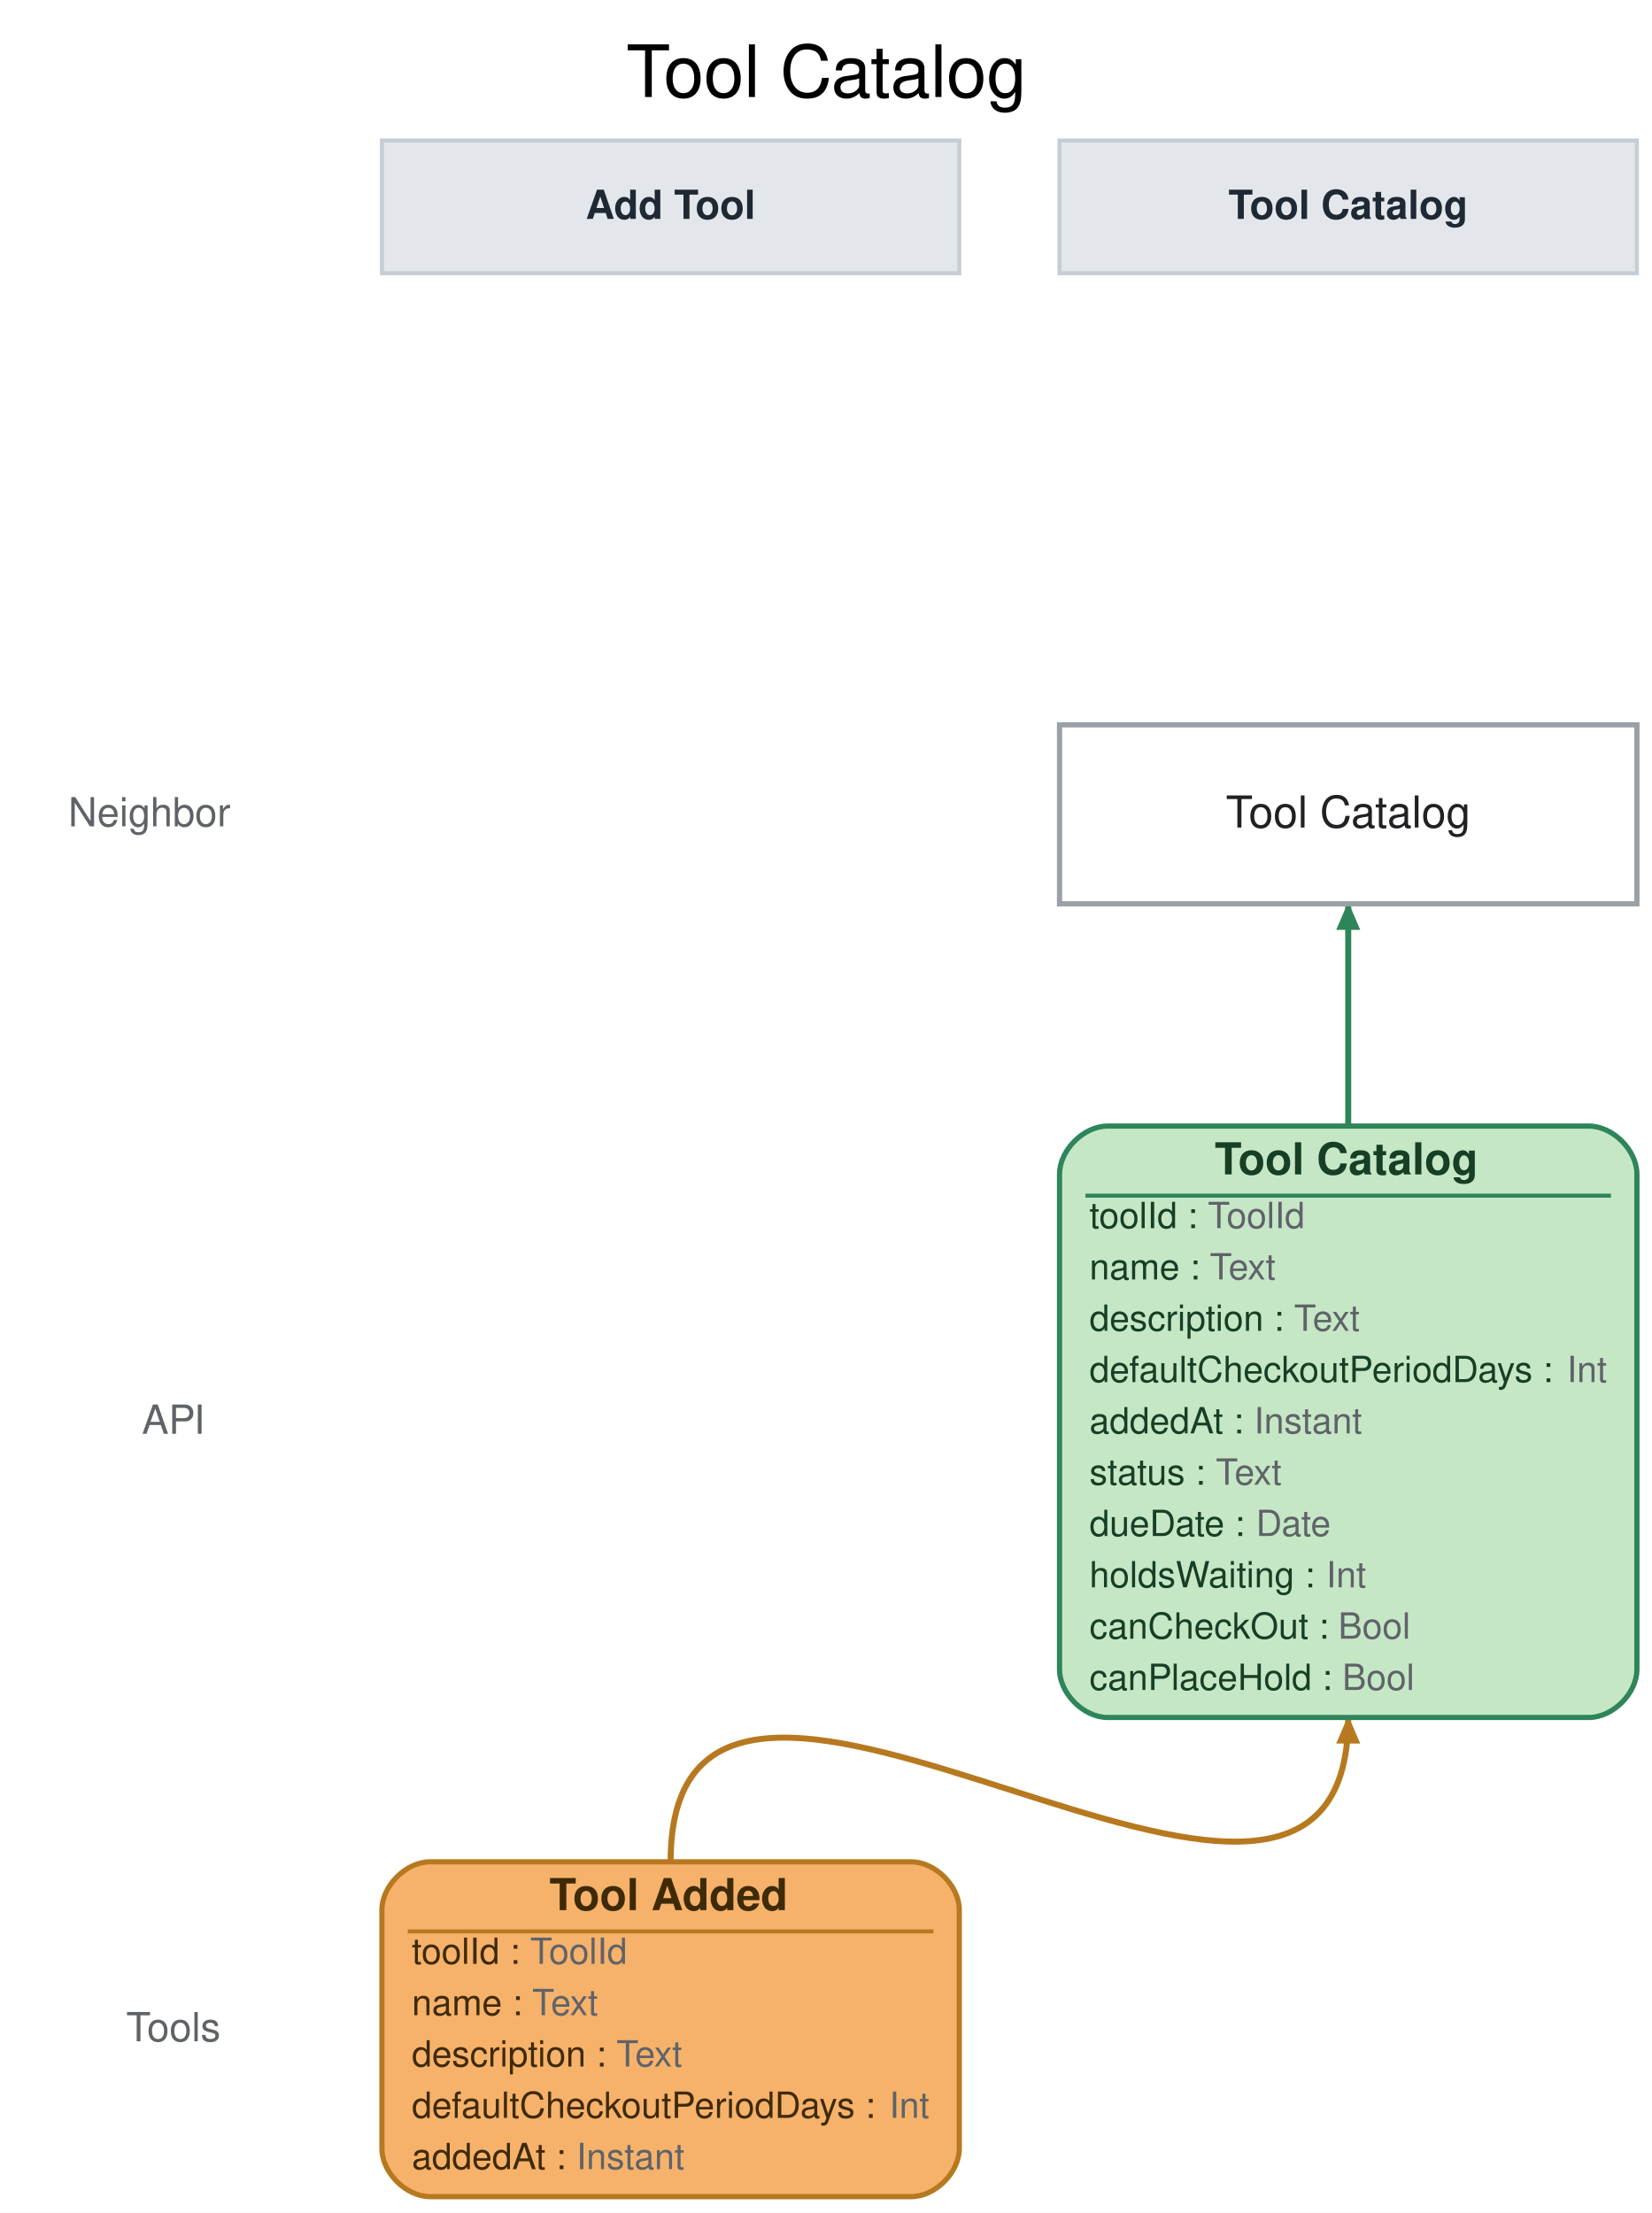
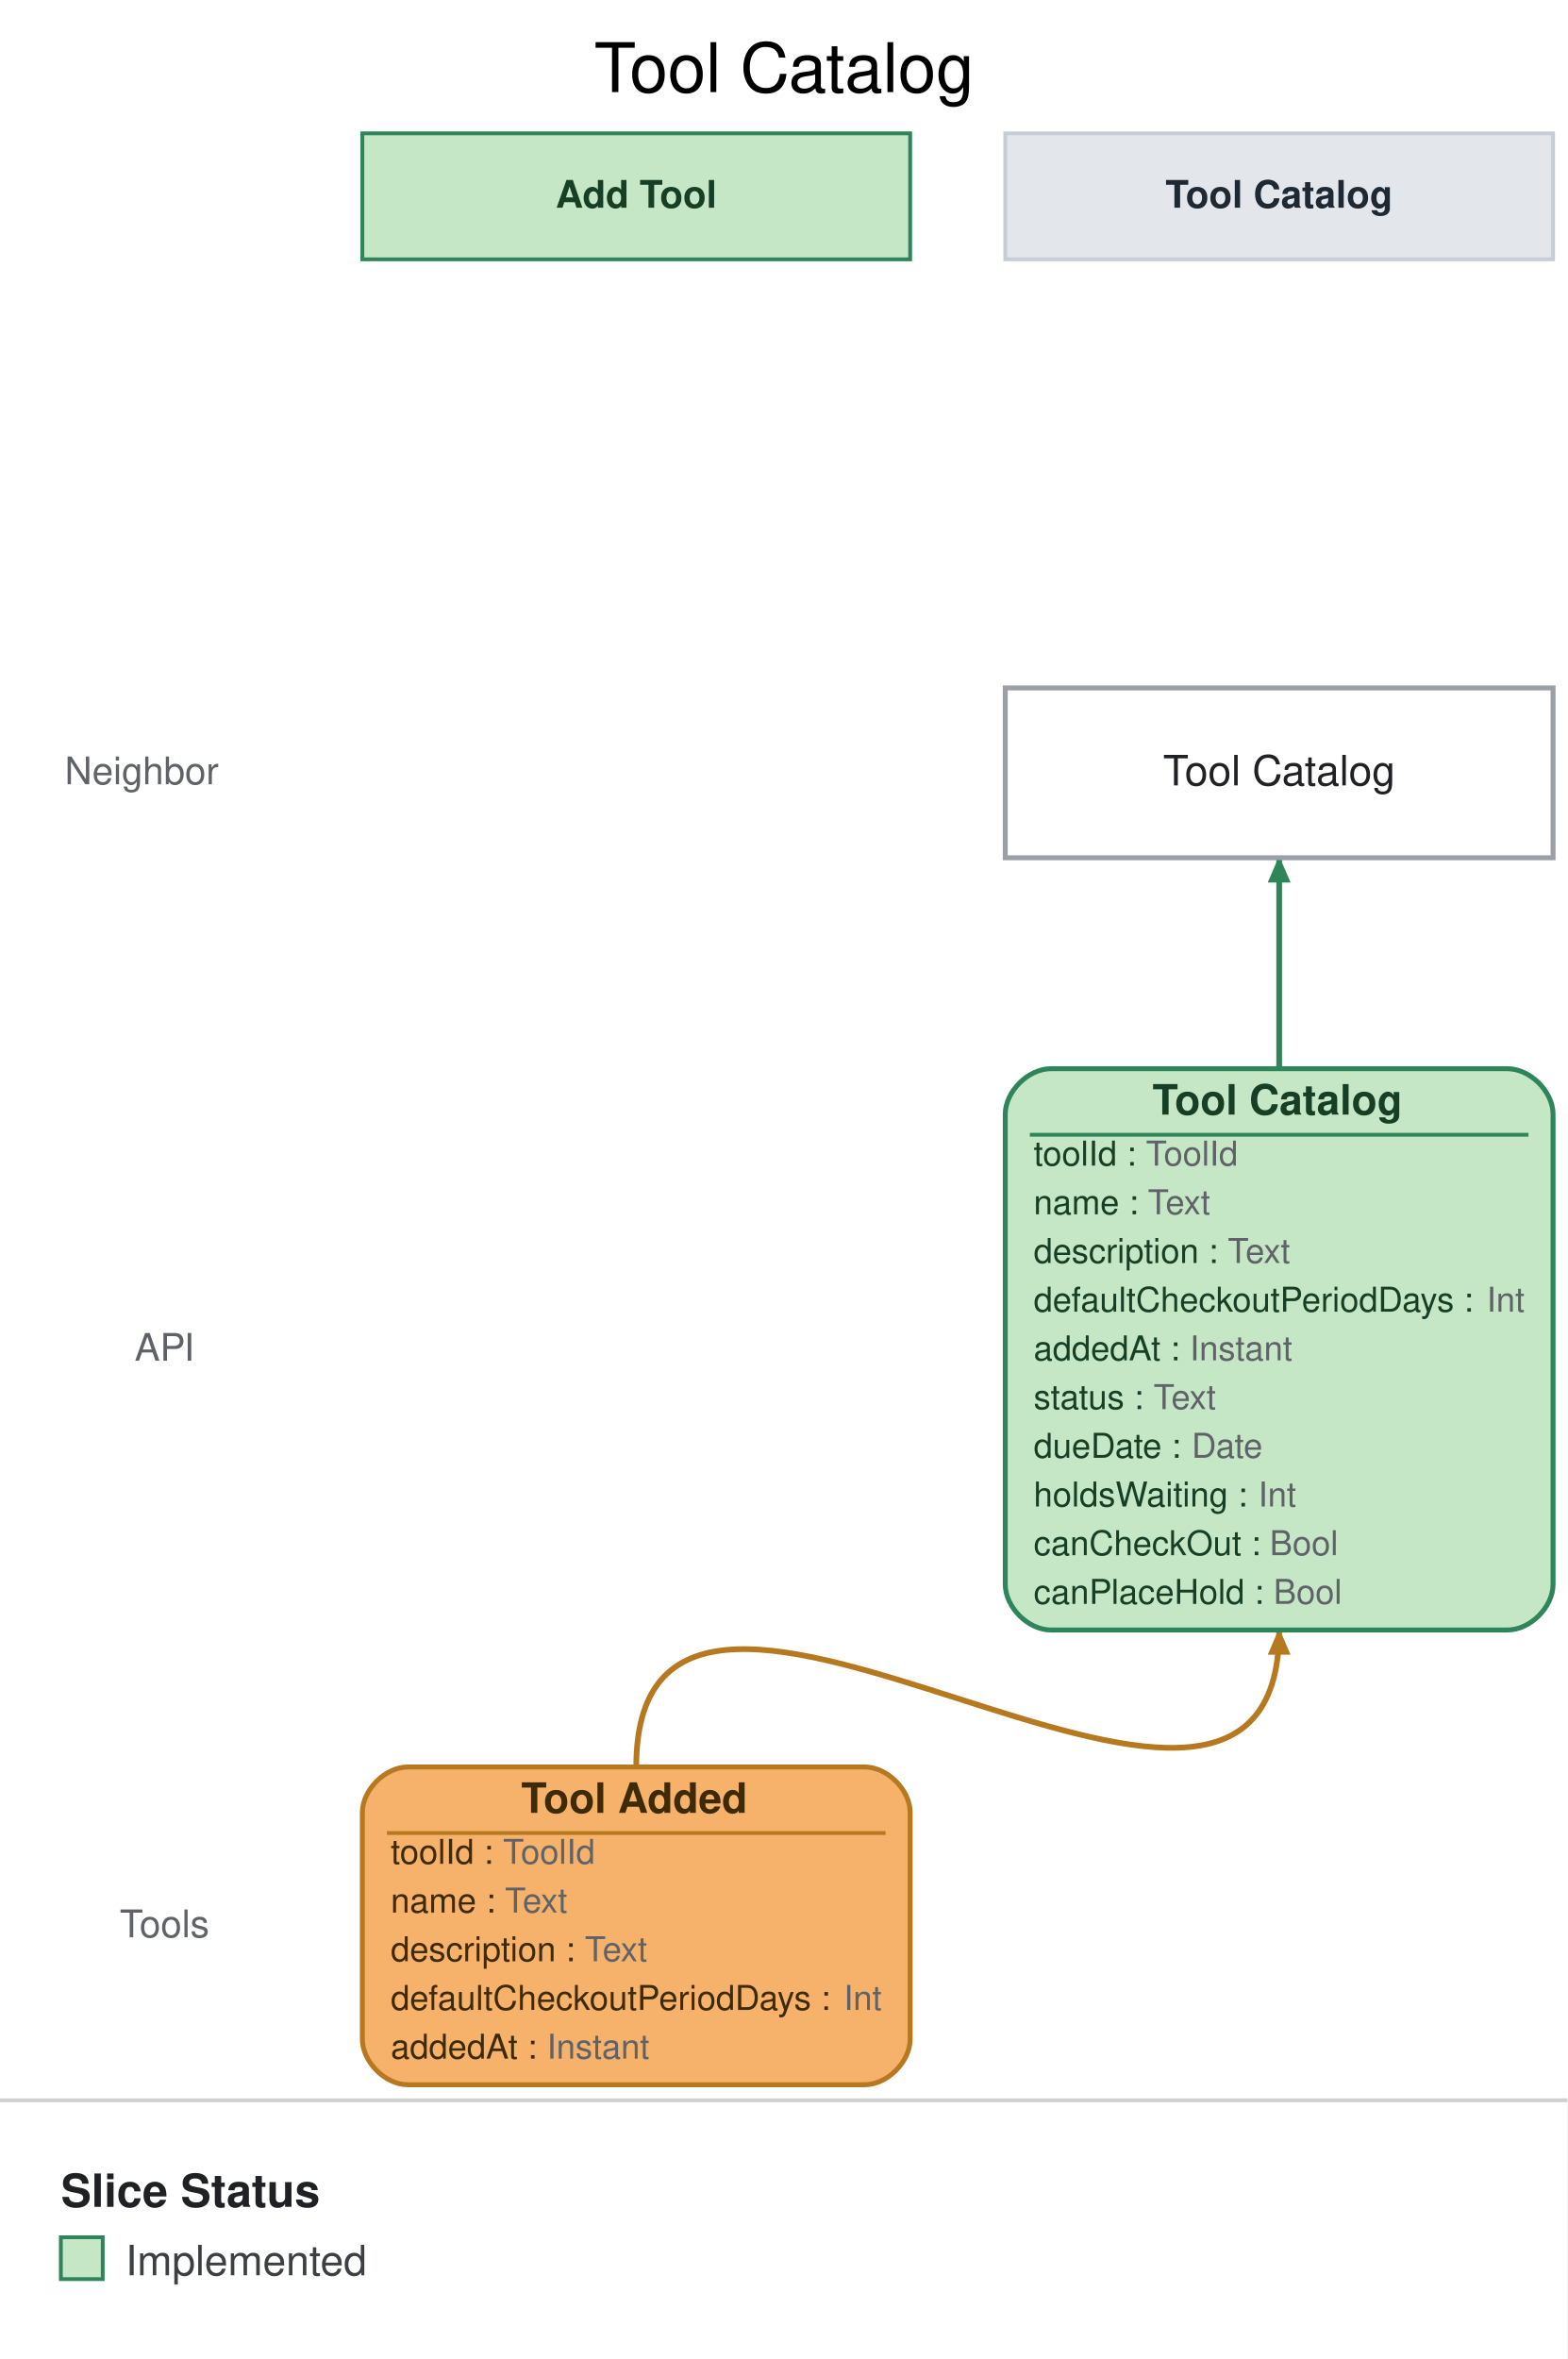
- <svg xmlns="http://www.w3.org/2000/svg" width="412pt" height="552pt" viewBox="0.00 0.00 412.00 552.00">
+ <svg xmlns="http://www.w3.org/2000/svg" width="412pt" height="620pt" viewBox="0.00 0.00 412.00 620">
  <defs>
    <marker id="em-arrow-2F855A" markerWidth="9" markerHeight="9" refX="6.5" refY="3" orient="auto" markerUnits="userSpaceOnUse">
      <path d="M0,0 L7,3 L0,6 Z" fill="#2F855A" />
    </marker>
    <marker id="em-arrow-B7791F" markerWidth="9" markerHeight="9" refX="6.5" refY="3" orient="auto" markerUnits="userSpaceOnUse">
      <path d="M0,0 L7,3 L0,6 Z" fill="#B7791F" />
    </marker>
  </defs>
  <style>.em-slice-dim{opacity:.15;transition:opacity .15s ease}</style>
  <g id="graph0" class="graph" transform="scale(1 1) rotate(0) translate(4 547.92)">
    <polygon fill="white" stroke="none" points="-4,4 -4,-547.92 408.25,-547.92 408.25,4 -4,4" />
    <text xml:space="preserve" text-anchor="middle" x="202.13" y="-523.72" font-family="Helvetica,sans-Serif" font-size="18.00">Tool Catalog</text>
    <g class="em-edges">
      <path fill="none" stroke="#2F855A" stroke-width="1.5" d="M332.25,-267.04 L332.25,-322.48" marker-end="url(#em-arrow-2F855A)" />
      <path fill="none" stroke="#B7791F" stroke-width="1.5" d="M163.25,-83.52 C163.25,-173.52 332.25,-29.52 332.25,-119.52" marker-end="url(#em-arrow-B7791F)" />
    </g>
    <g id="node1" class="node">
</g>
    <g id="node2" class="node">
      <text xml:space="preserve" text-anchor="middle" x="33.25" y="-341.8" font-family="Helvetica,sans-Serif" font-size="10.00" fill="#5f6368">Neighbor</text>
    </g>
    <g id="node5" class="node">
-       <polygon fill="#e3e7eb" stroke="#c7cdd4" points="235.25,-512.88 91.25,-512.88 91.25,-479.76 235.25,-479.76 235.25,-512.88" />
-       <text xml:space="preserve" text-anchor="middle" x="163.25" y="-493.32" font-family="Helvetica,sans-Serif" font-weight="bold" font-size="10.00" fill="#1f2933">Add Tool</text>
+       <polygon fill="#C6E7C6" stroke="#2F855A" points="235.25,-512.88 91.25,-512.88 91.25,-479.76 235.25,-479.76 235.25,-512.88" />
+       <text xml:space="preserve" text-anchor="middle" x="163.25" y="-493.32" font-family="Helvetica,sans-Serif" font-weight="bold" font-size="10.00" fill="#173F25">Add Tool</text>
    </g>
    <g id="node3" class="node">
      <text xml:space="preserve" text-anchor="middle" x="39.25" y="-190.28" font-family="Helvetica,sans-Serif" font-size="10.00" fill="#5f6368">API</text>
    </g>
    <g id="node4" class="node">
      <text xml:space="preserve" text-anchor="middle" x="39.25" y="-38.76" font-family="Helvetica,sans-Serif" font-size="10.00" fill="#5f6368">Tools</text>
    </g>
    <g data-slice="0" id="node11" class="node">
      <path fill="#f6b26b" stroke="#b7791f" stroke-width="1.3" d="M223.25,-83.52C223.25,-83.52 103.25,-83.52 103.25,-83.52 97.25,-83.52 91.25,-77.52 91.25,-71.52 91.25,-71.52 91.25,-12 91.25,-12 91.25,-6 97.25,0 103.25,0 103.25,0 223.25,0 223.25,0 229.25,0 235.25,-6 235.25,-12 235.25,-12 235.25,-71.52 235.25,-71.52 235.25,-77.52 229.25,-83.52 223.25,-83.52" />
      <polygon fill="#b7791f" stroke="#b7791f" points="97.71,-66.16 97.71,-66.16 228.79,-66.16 228.79,-66.16 97.71,-66.16" />
      <text xml:space="preserve" text-anchor="start" x="133.01" y="-71.46" font-family="Helvetica,sans-Serif" font-weight="bold" font-size="11.00" fill="#3f2a06">Tool Added</text>
      <text xml:space="preserve" text-anchor="start" x="98.71" y="-58.06" font-family="Helvetica,sans-Serif" font-size="9.00" fill="#3f2a06">toolId : </text>
      <text xml:space="preserve" text-anchor="start" x="128.23" y="-58.06" font-family="Helvetica,sans-Serif" font-size="9.00" fill="#5f6368">ToolId</text>
      <text xml:space="preserve" text-anchor="start" x="98.71" y="-45.26" font-family="Helvetica,sans-Serif" font-size="9.00" fill="#3f2a06">name : </text>
      <text xml:space="preserve" text-anchor="start" x="128.73" y="-45.26" font-family="Helvetica,sans-Serif" font-size="9.00" fill="#5f6368">Text</text>
      <text xml:space="preserve" text-anchor="start" x="98.71" y="-32.46" font-family="Helvetica,sans-Serif" font-size="9.00" fill="#3f2a06">description : </text>
      <text xml:space="preserve" text-anchor="start" x="149.74" y="-32.46" font-family="Helvetica,sans-Serif" font-size="9.00" fill="#5f6368">Text</text>
      <text xml:space="preserve" text-anchor="start" x="98.71" y="-19.66" font-family="Helvetica,sans-Serif" font-size="9.00" fill="#3f2a06">defaultCheckoutPeriodDays : </text>
      <text xml:space="preserve" text-anchor="start" x="217.78" y="-19.66" font-family="Helvetica,sans-Serif" font-size="9.00" fill="#5f6368">Int</text>
      <text xml:space="preserve" text-anchor="start" x="98.71" y="-6.86" font-family="Helvetica,sans-Serif" font-size="9.00" fill="#3f2a06">addedAt : </text>
      <text xml:space="preserve" text-anchor="start" x="139.75" y="-6.86" font-family="Helvetica,sans-Serif" font-size="9.00" fill="#5f6368">Instant</text>
    </g>
    <g id="node6" class="node">
      <polygon fill="#e3e7eb" stroke="#c7cdd4" points="404.25,-512.88 260.25,-512.88 260.25,-479.76 404.25,-479.76 404.25,-512.88" />
      <text xml:space="preserve" text-anchor="middle" x="332.25" y="-493.32" font-family="Helvetica,sans-Serif" font-weight="bold" font-size="10.00" fill="#1f2933">Tool Catalog</text>
    </g>
    <g data-slice="1" id="node8" class="node">
      <polygon fill="#ffffff" stroke="#9aa0a6" stroke-width="1.3" points="404.25,-367.12 260.25,-367.12 260.25,-322.48 404.25,-322.48 404.25,-367.12" />
      <text xml:space="preserve" text-anchor="middle" x="332.25" y="-341.5" font-family="Helvetica,sans-Serif" font-size="11.00" fill="#202124">Tool Catalog</text>
    </g>
    <g data-slice="1" id="node10" class="node">
      <path fill="#c6e7c6" stroke="#2f855a" stroke-width="1.3" d="M392.25,-267.04C392.25,-267.04 272.25,-267.04 272.25,-267.04 266.25,-267.04 260.25,-261.04 260.25,-255.04 260.25,-255.04 260.25,-131.52 260.25,-131.52 260.25,-125.52 266.25,-119.52 272.25,-119.52 272.25,-119.52 392.25,-119.52 392.25,-119.52 398.25,-119.52 404.25,-125.52 404.25,-131.52 404.25,-131.52 404.25,-255.04 404.25,-255.04 404.25,-261.04 398.25,-267.04 392.25,-267.04" />
      <polygon fill="#2f855a" stroke="#2f855a" points="266.71,-249.68 266.71,-249.68 397.79,-249.68 397.79,-249.68 266.71,-249.68" />
      <text xml:space="preserve" text-anchor="start" x="298.95" y="-254.98" font-family="Helvetica,sans-Serif" font-weight="bold" font-size="11.00" fill="#173f25">Tool Catalog</text>
      <text xml:space="preserve" text-anchor="start" x="267.71" y="-241.58" font-family="Helvetica,sans-Serif" font-size="9.00" fill="#173f25">toolId : </text>
      <text xml:space="preserve" text-anchor="start" x="297.23" y="-241.58" font-family="Helvetica,sans-Serif" font-size="9.00" fill="#5f6368">ToolId</text>
      <text xml:space="preserve" text-anchor="start" x="267.71" y="-228.78" font-family="Helvetica,sans-Serif" font-size="9.00" fill="#173f25">name : </text>
      <text xml:space="preserve" text-anchor="start" x="297.73" y="-228.78" font-family="Helvetica,sans-Serif" font-size="9.00" fill="#5f6368">Text</text>
      <text xml:space="preserve" text-anchor="start" x="267.71" y="-215.98" font-family="Helvetica,sans-Serif" font-size="9.00" fill="#173f25">description : </text>
      <text xml:space="preserve" text-anchor="start" x="318.74" y="-215.98" font-family="Helvetica,sans-Serif" font-size="9.00" fill="#5f6368">Text</text>
      <text xml:space="preserve" text-anchor="start" x="267.71" y="-203.18" font-family="Helvetica,sans-Serif" font-size="9.00" fill="#173f25">defaultCheckoutPeriodDays : </text>
      <text xml:space="preserve" text-anchor="start" x="386.78" y="-203.18" font-family="Helvetica,sans-Serif" font-size="9.00" fill="#5f6368">Int</text>
      <text xml:space="preserve" text-anchor="start" x="267.71" y="-190.38" font-family="Helvetica,sans-Serif" font-size="9.00" fill="#173f25">addedAt : </text>
      <text xml:space="preserve" text-anchor="start" x="308.75" y="-190.38" font-family="Helvetica,sans-Serif" font-size="9.00" fill="#5f6368">Instant</text>
      <text xml:space="preserve" text-anchor="start" x="267.71" y="-177.58" font-family="Helvetica,sans-Serif" font-size="9.00" fill="#173f25">status : </text>
      <text xml:space="preserve" text-anchor="start" x="299.23" y="-177.58" font-family="Helvetica,sans-Serif" font-size="9.00" fill="#5f6368">Text</text>
      <text xml:space="preserve" text-anchor="start" x="267.71" y="-164.78" font-family="Helvetica,sans-Serif" font-size="9.00" fill="#173f25">dueDate : </text>
      <text xml:space="preserve" text-anchor="start" x="309.24" y="-164.78" font-family="Helvetica,sans-Serif" font-size="9.00" fill="#5f6368">Date</text>
      <text xml:space="preserve" text-anchor="start" x="267.71" y="-151.98" font-family="Helvetica,sans-Serif" font-size="9.00" fill="#173f25">holdsWaiting : </text>
      <text xml:space="preserve" text-anchor="start" x="326.74" y="-151.98" font-family="Helvetica,sans-Serif" font-size="9.00" fill="#5f6368">Int</text>
      <text xml:space="preserve" text-anchor="start" x="267.71" y="-139.18" font-family="Helvetica,sans-Serif" font-size="9.00" fill="#173f25">canCheckOut : </text>
      <text xml:space="preserve" text-anchor="start" x="329.74" y="-139.18" font-family="Helvetica,sans-Serif" font-size="9.00" fill="#5f6368">Bool</text>
      <text xml:space="preserve" text-anchor="start" x="267.71" y="-126.38" font-family="Helvetica,sans-Serif" font-size="9.00" fill="#173f25">canPlaceHold : </text>
      <text xml:space="preserve" text-anchor="start" x="330.75" y="-126.38" font-family="Helvetica,sans-Serif" font-size="9.00" fill="#5f6368">Bool</text>
    </g>
    <g class="em-notes" />
    <g class="em-issues" />
    <g class="em-divergences" />
    <g class="em-loops-to" />
  </g>
+   <g class="em-status-legend">
+     <rect x="0" y="552" width="412" height="68" fill="#FFFFFF" />
+     <line x1="0" y1="552" x2="412" y2="552" stroke="#D0D0D0" stroke-width="1" />
+     <text x="16" y="580" font-family="Helvetica" font-weight="bold" font-size="12" fill="#202124">Slice Status</text>
+     <rect x="16" y="588" width="11" height="11" fill="#C6E7C6" stroke="#2F855A" />
+     <text x="33" y="598" font-family="Helvetica" font-size="11" fill="#3C4043">Implemented</text>
+   </g>
</svg>
